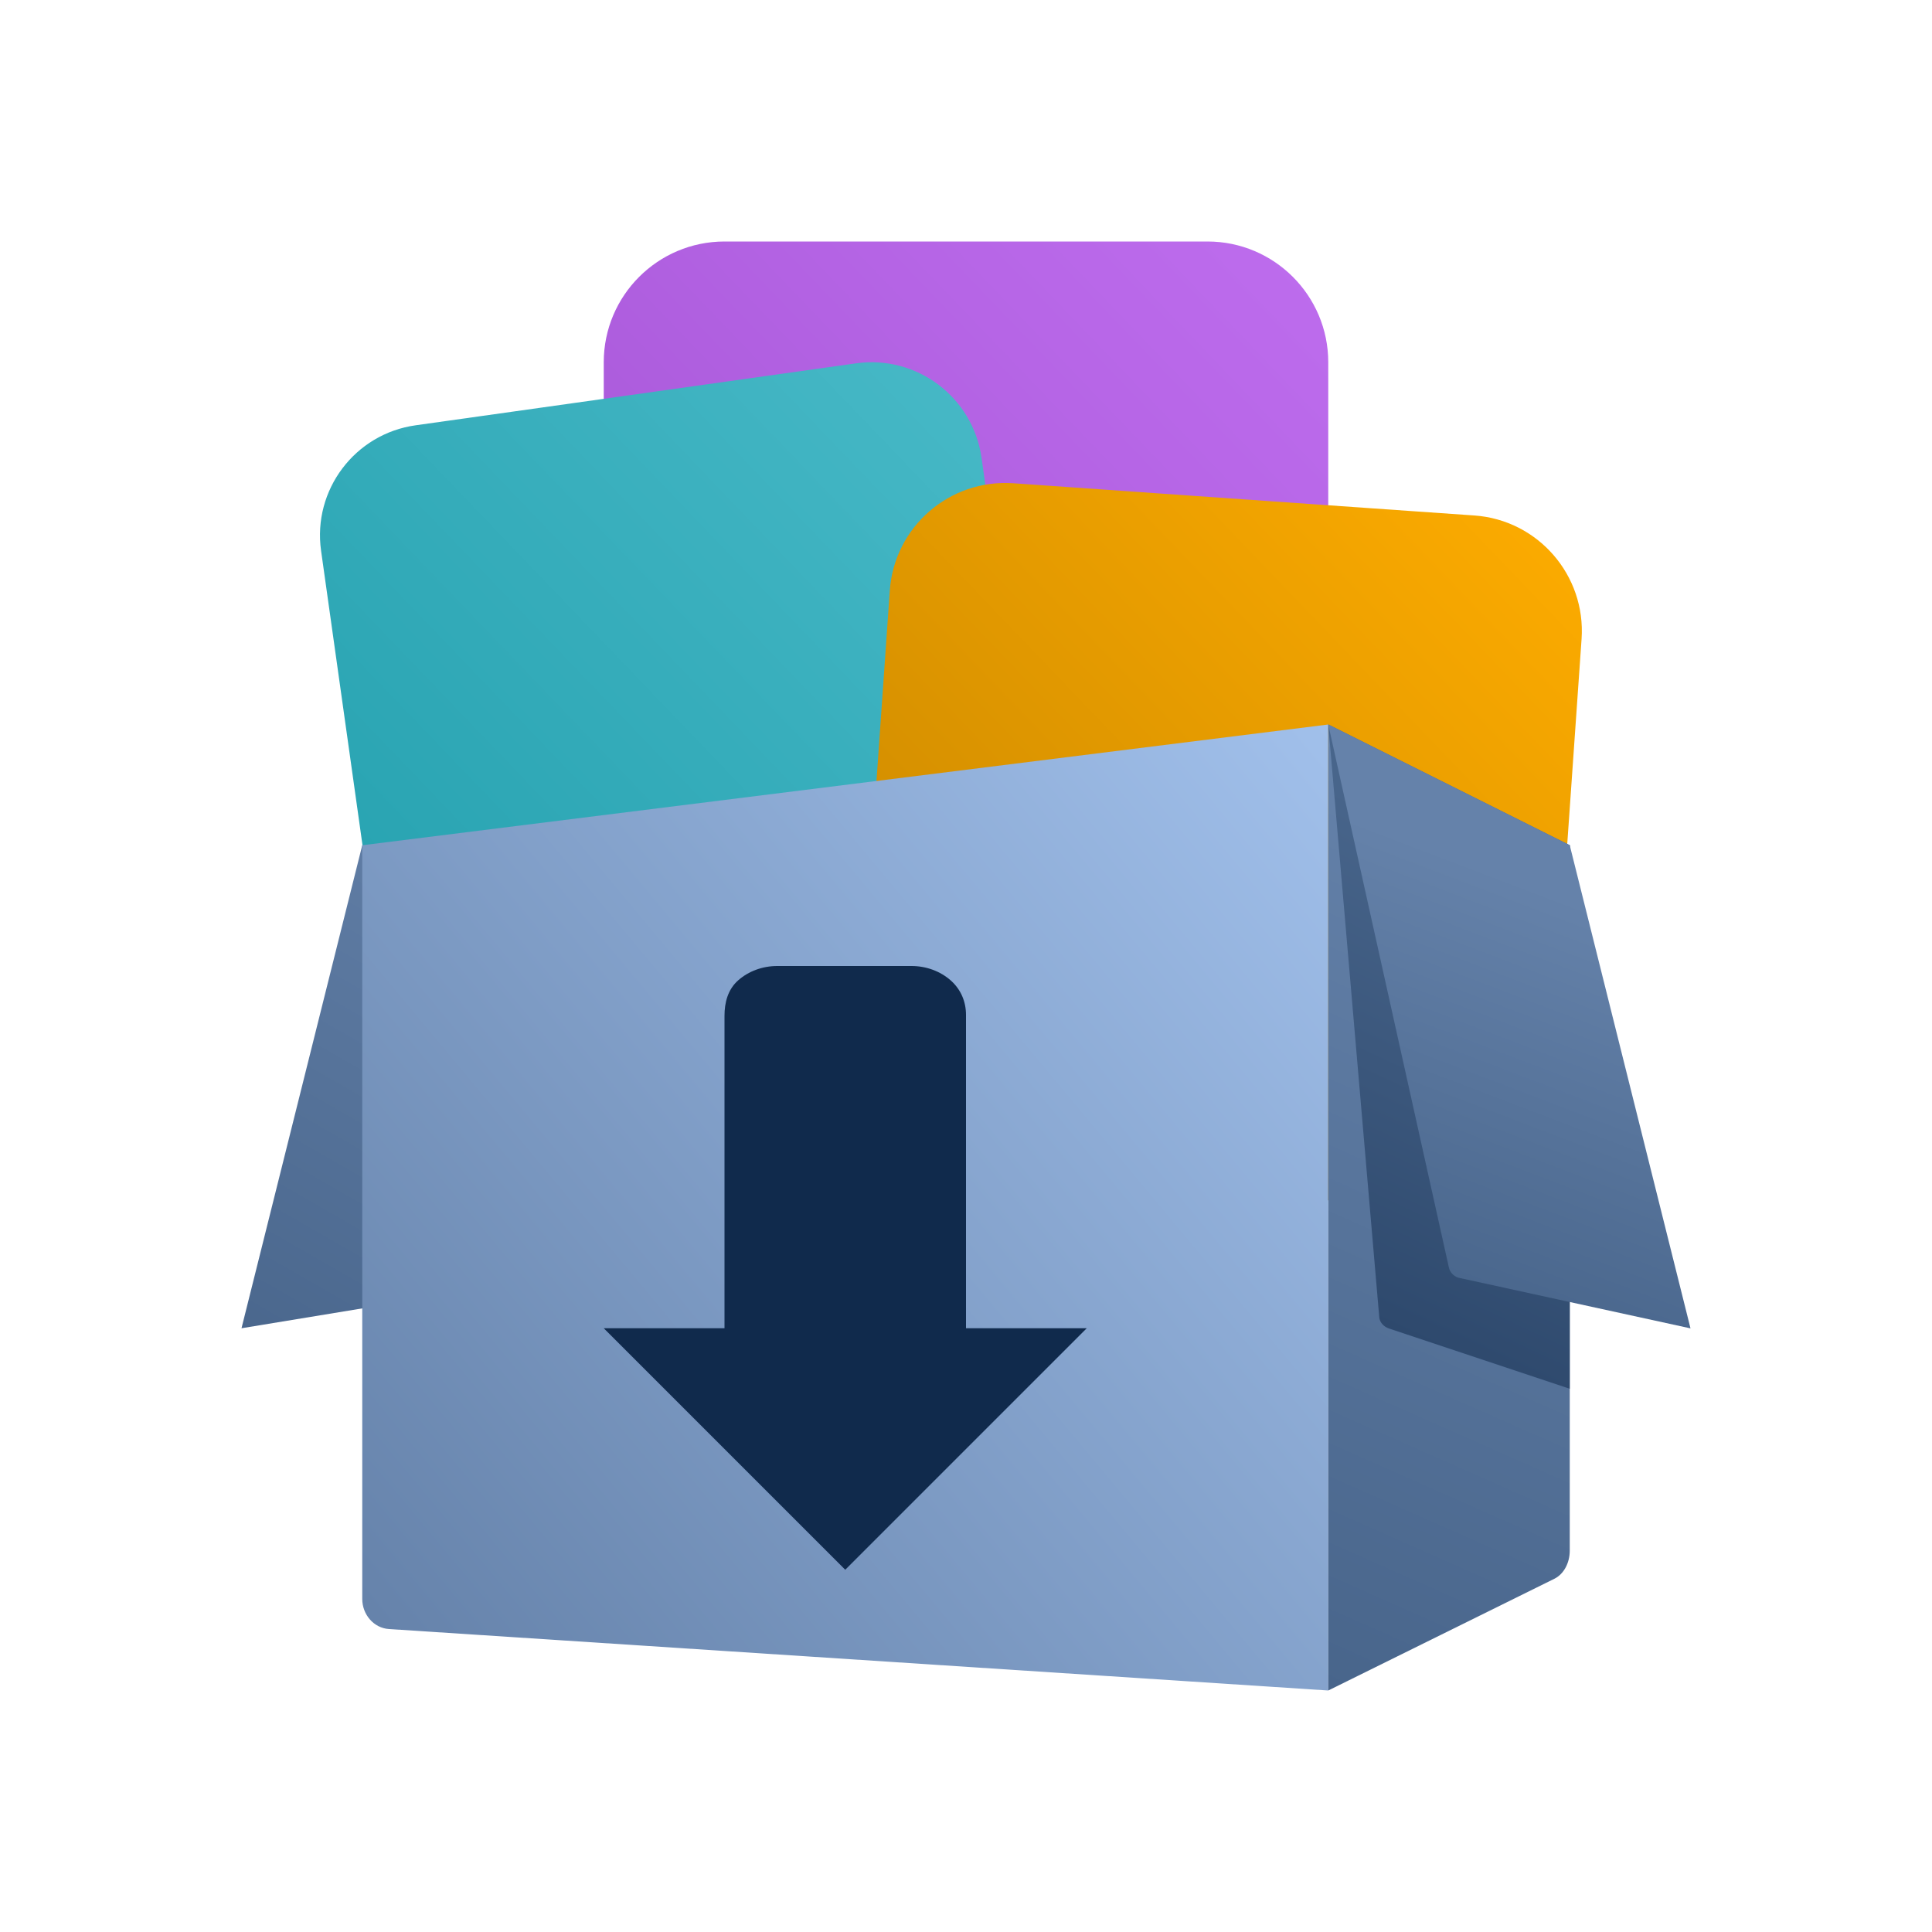
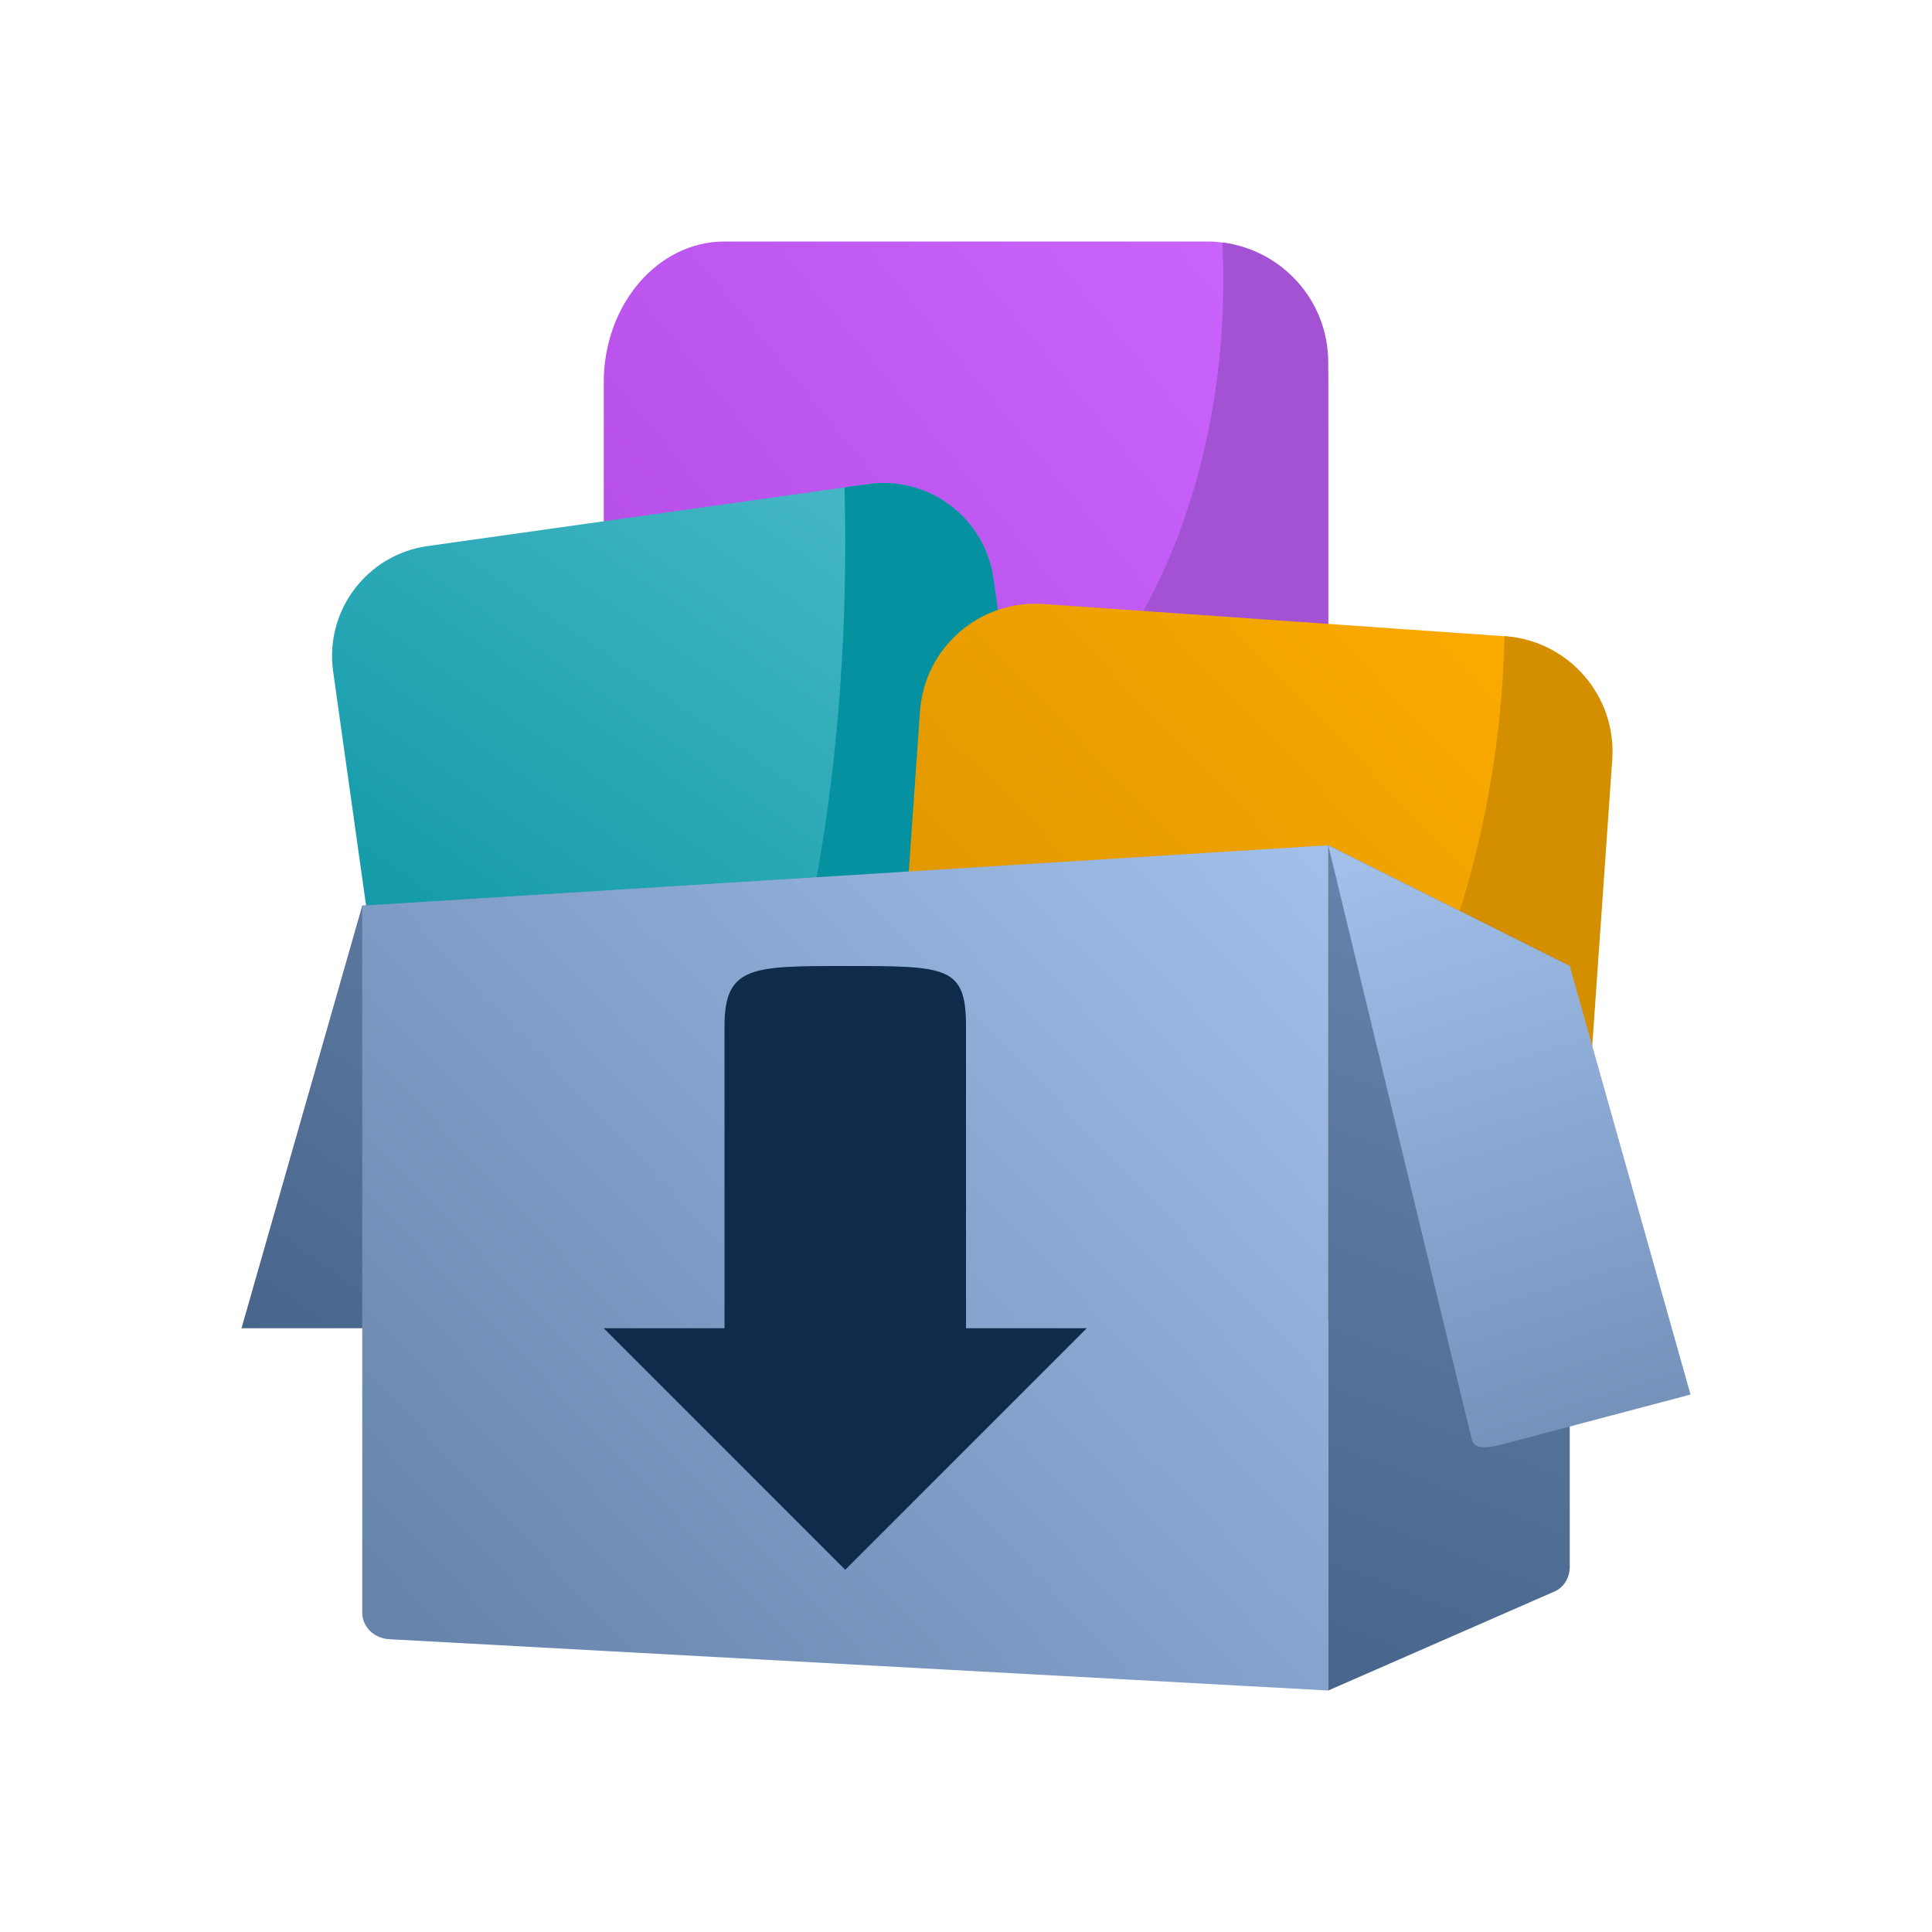
<svg xmlns="http://www.w3.org/2000/svg" width="16" height="16" viewBox="0 0 16 16" fill="none">
-   <g id="Size=16">
-     <path id="Rectangle 572" d="M2 11L3.806 10.703C3.947 10.68 4.119 10.647 4.149 10.507L5 6.5L3 7L2 11Z" fill="url(#paint0_linear_2177_443)" />
-     <path id="Rectangle 433" d="M5 3C5 2.448 5.448 2 6 2H10C10.552 2 11 2.448 11 3V7C11 7.552 10.552 8 10 8H6C5.448 8 5 7.552 5 7V3Z" fill="url(#paint1_linear_2177_443)" />
-     <path id="Rectangle 441" d="M2.659 4.561C2.588 4.058 2.939 3.592 3.443 3.522L7.089 3.009C7.592 2.938 8.058 3.289 8.129 3.793L8.641 7.439C8.712 7.942 8.361 8.408 7.857 8.478L4.211 8.991C3.708 9.062 3.242 8.711 3.172 8.207L2.659 4.561Z" fill="url(#paint2_linear_2177_443)" />
-     <path id="Rectangle 434" d="M7.369 4.89C7.406 4.363 7.864 3.966 8.391 4.002L12.21 4.269C12.737 4.306 13.134 4.764 13.098 5.291L12.831 9.11C12.794 9.637 12.336 10.034 11.809 9.998L7.99 9.731C7.463 9.694 7.065 9.236 7.102 8.709L7.369 4.89Z" fill="url(#paint3_linear_2177_443)" />
-     <path id="Rectangle 570" d="M3 7L11 6V14L3.221 13.491C3.097 13.483 3 13.373 3 13.241V7Z" fill="url(#paint4_linear_2177_443)" />
-     <path id="Rectangle 571" d="M11 6L13 7V12.842C13 12.944 12.95 13.036 12.874 13.074L11 14V6Z" fill="url(#paint5_linear_2177_443)" />
-     <path id="Vector" d="M6.437 8C6.315 8 6.199 8.043 6.113 8.119C6.027 8.195 6 8.304 6 8.412V11H5L7 13L9 11H8V8.405C8 8.297 7.959 8.195 7.873 8.119C7.787 8.043 7.67 8 7.549 8H6.437Z" fill="#102A4C" />
-     <path id="Subtract" d="M13 11.501L11.5 11.001C11.459 10.986 11.43 10.954 11.423 10.915L11 6L13 7V11.501Z" fill="url(#paint6_linear_2177_443)" />
-     <path id="Rectangle 574" d="M12 10.501C12.009 10.537 12.037 10.567 12.076 10.581L14 11.001L13 7L11 6L12 10.501Z" fill="url(#paint7_linear_2177_443)" />
-   </g>
+   <path d="M2 11H4.83C4.963 11 5.134 10.992 5.168 10.863L6 7.371L3 7.5L2 11Z" fill="url(#paint0_linear_2439_1968)" />
+   <path d="M5 3.167C5 2.522 5.448 2 6 2H10C10.552 2 11 2.522 11 3.167V7.833C11 8.478 10.552 9 10 9H6C5.448 9 5 8.478 5 7.833V3.167Z" fill="url(#paint1_linear_2439_1968)" />
+   <path d="M7.147 6.679C8.795 6.679 10.131 4.729 10.131 2.323C10.131 2.217 10.128 2.112 10.123 2.008C10.617 2.069 11 2.49 11 3.001V7.001C11 7.553 10.552 8.001 10 8.001H6C5.448 8.001 5 7.553 5 7.001V5.349C5.543 6.169 6.304 6.679 7.147 6.679Z" fill="#A252D2" />
+   <path d="M2.759 5.561C2.688 5.058 3.039 4.592 3.543 4.522L7.189 4.009C7.692 3.938 8.158 4.289 8.228 4.793L8.741 8.439C8.812 8.942 8.461 9.408 7.957 9.478L4.311 9.991C3.808 10.062 3.342 9.711 3.272 9.207L2.759 5.561Z" fill="url(#paint2_linear_2439_1968)" />
+   <path d="M5.97 9.758C6.595 8.576 7 6.661 7 4.5C7 4.344 6.998 4.19 6.994 4.036L7.189 4.009C7.692 3.938 8.158 4.289 8.228 4.793L8.741 8.439C8.812 8.942 8.461 9.408 7.957 9.478L5.97 9.758Z" fill="#05919F" />
+   <path d="M7.619 5.89C7.656 5.363 8.114 4.965 8.641 5.002L12.46 5.269C12.987 5.306 13.384 5.764 13.348 6.291L13.081 10.11C13.044 10.637 12.586 11.034 12.059 10.998L8.24 10.731C7.713 10.694 7.315 10.236 7.352 9.709L7.619 5.89Z" fill="url(#paint3_linear_2439_1968)" />
+   <path d="M12.46 5.269C12.395 7.943 11.116 10.168 9.4 10.811L12.063 10.998C12.591 11.034 13.048 10.637 13.085 10.11L13.352 6.291C13.389 5.764 12.991 5.306 12.464 5.269L12.46 5.269Z" fill="#D38F00" />
+   <path d="M3 7.5L11 7V14L3.221 13.575C3.097 13.568 3 13.472 3 13.356V7.5Z" fill="url(#paint4_linear_2439_1968)" />
+   <path d="M11 7L13 8V12.977C13 13.066 12.95 13.147 12.874 13.18L11 14V7Z" fill="url(#paint5_linear_2439_1968)" />
+   <path d="M7 8C6.226 8 6 8 6 8.5V11H5L7 13L9 11H8C8 11 8 9.476 8 8.5C8 8 7.844 8 7 8Z" fill="#102A4C" />
+   <path d="M12.188 11.919C12.208 12.014 12.341 11.987 12.436 11.963L14 11.549L13 8L11 7L12.188 11.919Z" fill="url(#paint6_linear_2439_1968)" />
  <defs>
-     <linearGradient id="paint0_linear_2177_443" x1="2" y1="11.5" x2="4.773" y2="6.672" gradientUnits="userSpaceOnUse">
+     <linearGradient id="paint0_linear_2439_1968" x1="2.013" y1="10.999" x2="5.095" y2="6.709" gradientUnits="userSpaceOnUse">
      <stop stop-color="#48658B" />
      <stop offset="1" stop-color="#6582AA" />
    </linearGradient>
-     <linearGradient id="paint1_linear_2177_443" x1="5" y1="8" x2="11.124" y2="2.129" gradientUnits="userSpaceOnUse">
-       <stop stop-color="#A252D2" />
-       <stop offset="1" stop-color="#BE6DEE" />
+     <linearGradient id="paint1_linear_2439_1968" x1="5" y1="9" x2="12.015" y2="3.235" gradientUnits="userSpaceOnUse">
+       <stop stop-color="#AE46DE" />
+       <stop offset="1" stop-color="#CC66FF" />
    </linearGradient>
-     <linearGradient id="paint2_linear_2177_443" x1="2.65" y1="9" x2="8.774" y2="3.129" gradientUnits="userSpaceOnUse">
-       <stop stop-color="#229FAD" />
+     <linearGradient id="paint2_linear_2439_1968" x1="3.782" y1="9.979" x2="7.876" y2="4.082" gradientUnits="userSpaceOnUse">
+       <stop stop-color="#05919F" />
      <stop offset="1" stop-color="#49BAC8" />
    </linearGradient>
-     <linearGradient id="paint3_linear_2177_443" x1="7.1" y1="10" x2="13.224" y2="4.129" gradientUnits="userSpaceOnUse">
-       <stop stop-color="#C48400" />
+     <linearGradient id="paint3_linear_2439_1968" x1="7.35" y1="11" x2="13.474" y2="5.129" gradientUnits="userSpaceOnUse">
+       <stop stop-color="#D38F00" />
      <stop offset="1" stop-color="#FFAD00" />
    </linearGradient>
-     <linearGradient id="paint4_linear_2177_443" x1="3" y1="13.531" x2="11.423" y2="6.507" gradientUnits="userSpaceOnUse">
+     <linearGradient id="paint4_linear_2439_1968" x1="3" y1="13.59" x2="10.483" y2="6.458" gradientUnits="userSpaceOnUse">
      <stop stop-color="#6582AA" />
      <stop offset="1" stop-color="#A1C0EB" />
    </linearGradient>
-     <linearGradient id="paint5_linear_2177_443" x1="11" y1="14" x2="13.941" y2="7.354" gradientUnits="userSpaceOnUse">
+     <linearGradient id="paint5_linear_2439_1968" x1="11" y1="14" x2="13.341" y2="7.952" gradientUnits="userSpaceOnUse">
      <stop stop-color="#48658B" />
      <stop offset="1" stop-color="#6582AA" />
    </linearGradient>
-     <linearGradient id="paint6_linear_2177_443" x1="11.25" y1="10.886" x2="12.894" y2="7.382" gradientUnits="userSpaceOnUse">
-       <stop stop-color="#2E496D" />
-       <stop offset="1" stop-color="#48658B" />
-     </linearGradient>
-     <linearGradient id="paint7_linear_2177_443" x1="11.5" y1="10.619" x2="12.746" y2="7.352" gradientUnits="userSpaceOnUse">
-       <stop stop-color="#48658B" />
-       <stop offset="1" stop-color="#6582AA" />
-       <stop offset="1" stop-color="#6582AA" />
+     <linearGradient id="paint6_linear_2439_1968" x1="14" y1="13.369" x2="11.981" y2="6.812" gradientUnits="userSpaceOnUse">
+       <stop stop-color="#6582AA" />
+       <stop offset="1" stop-color="#A1C0EB" />
    </linearGradient>
  </defs>
</svg>
